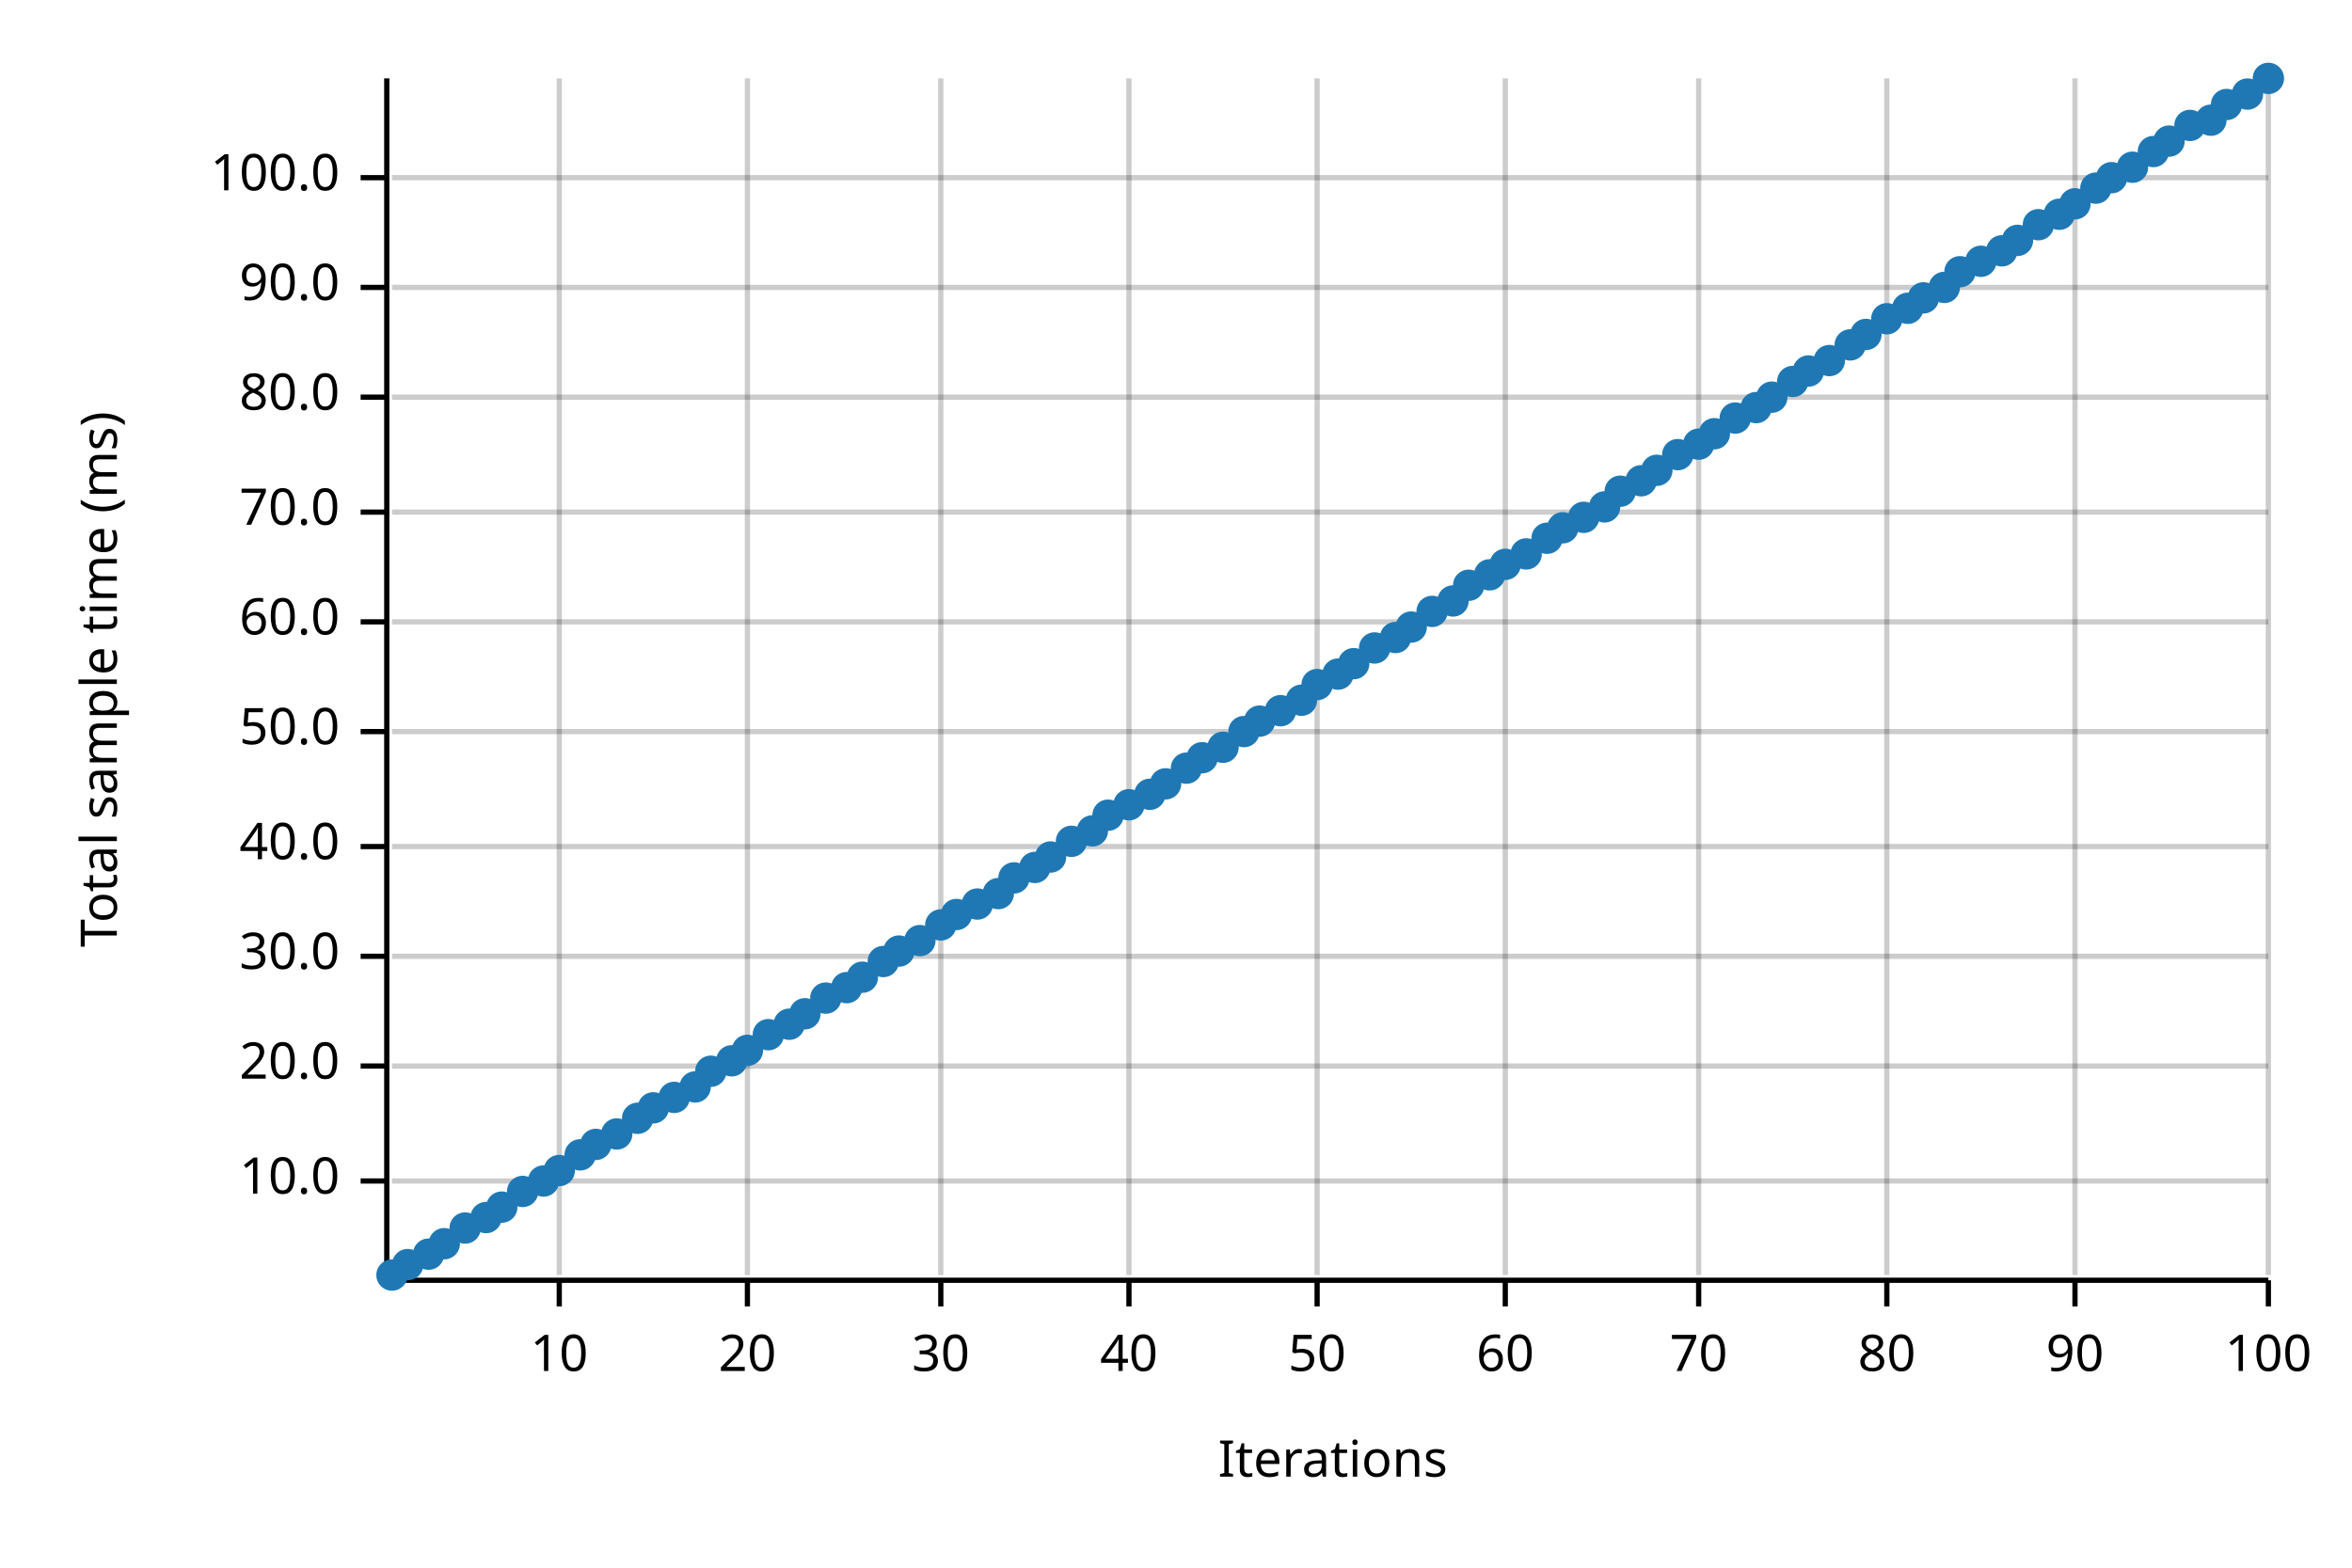
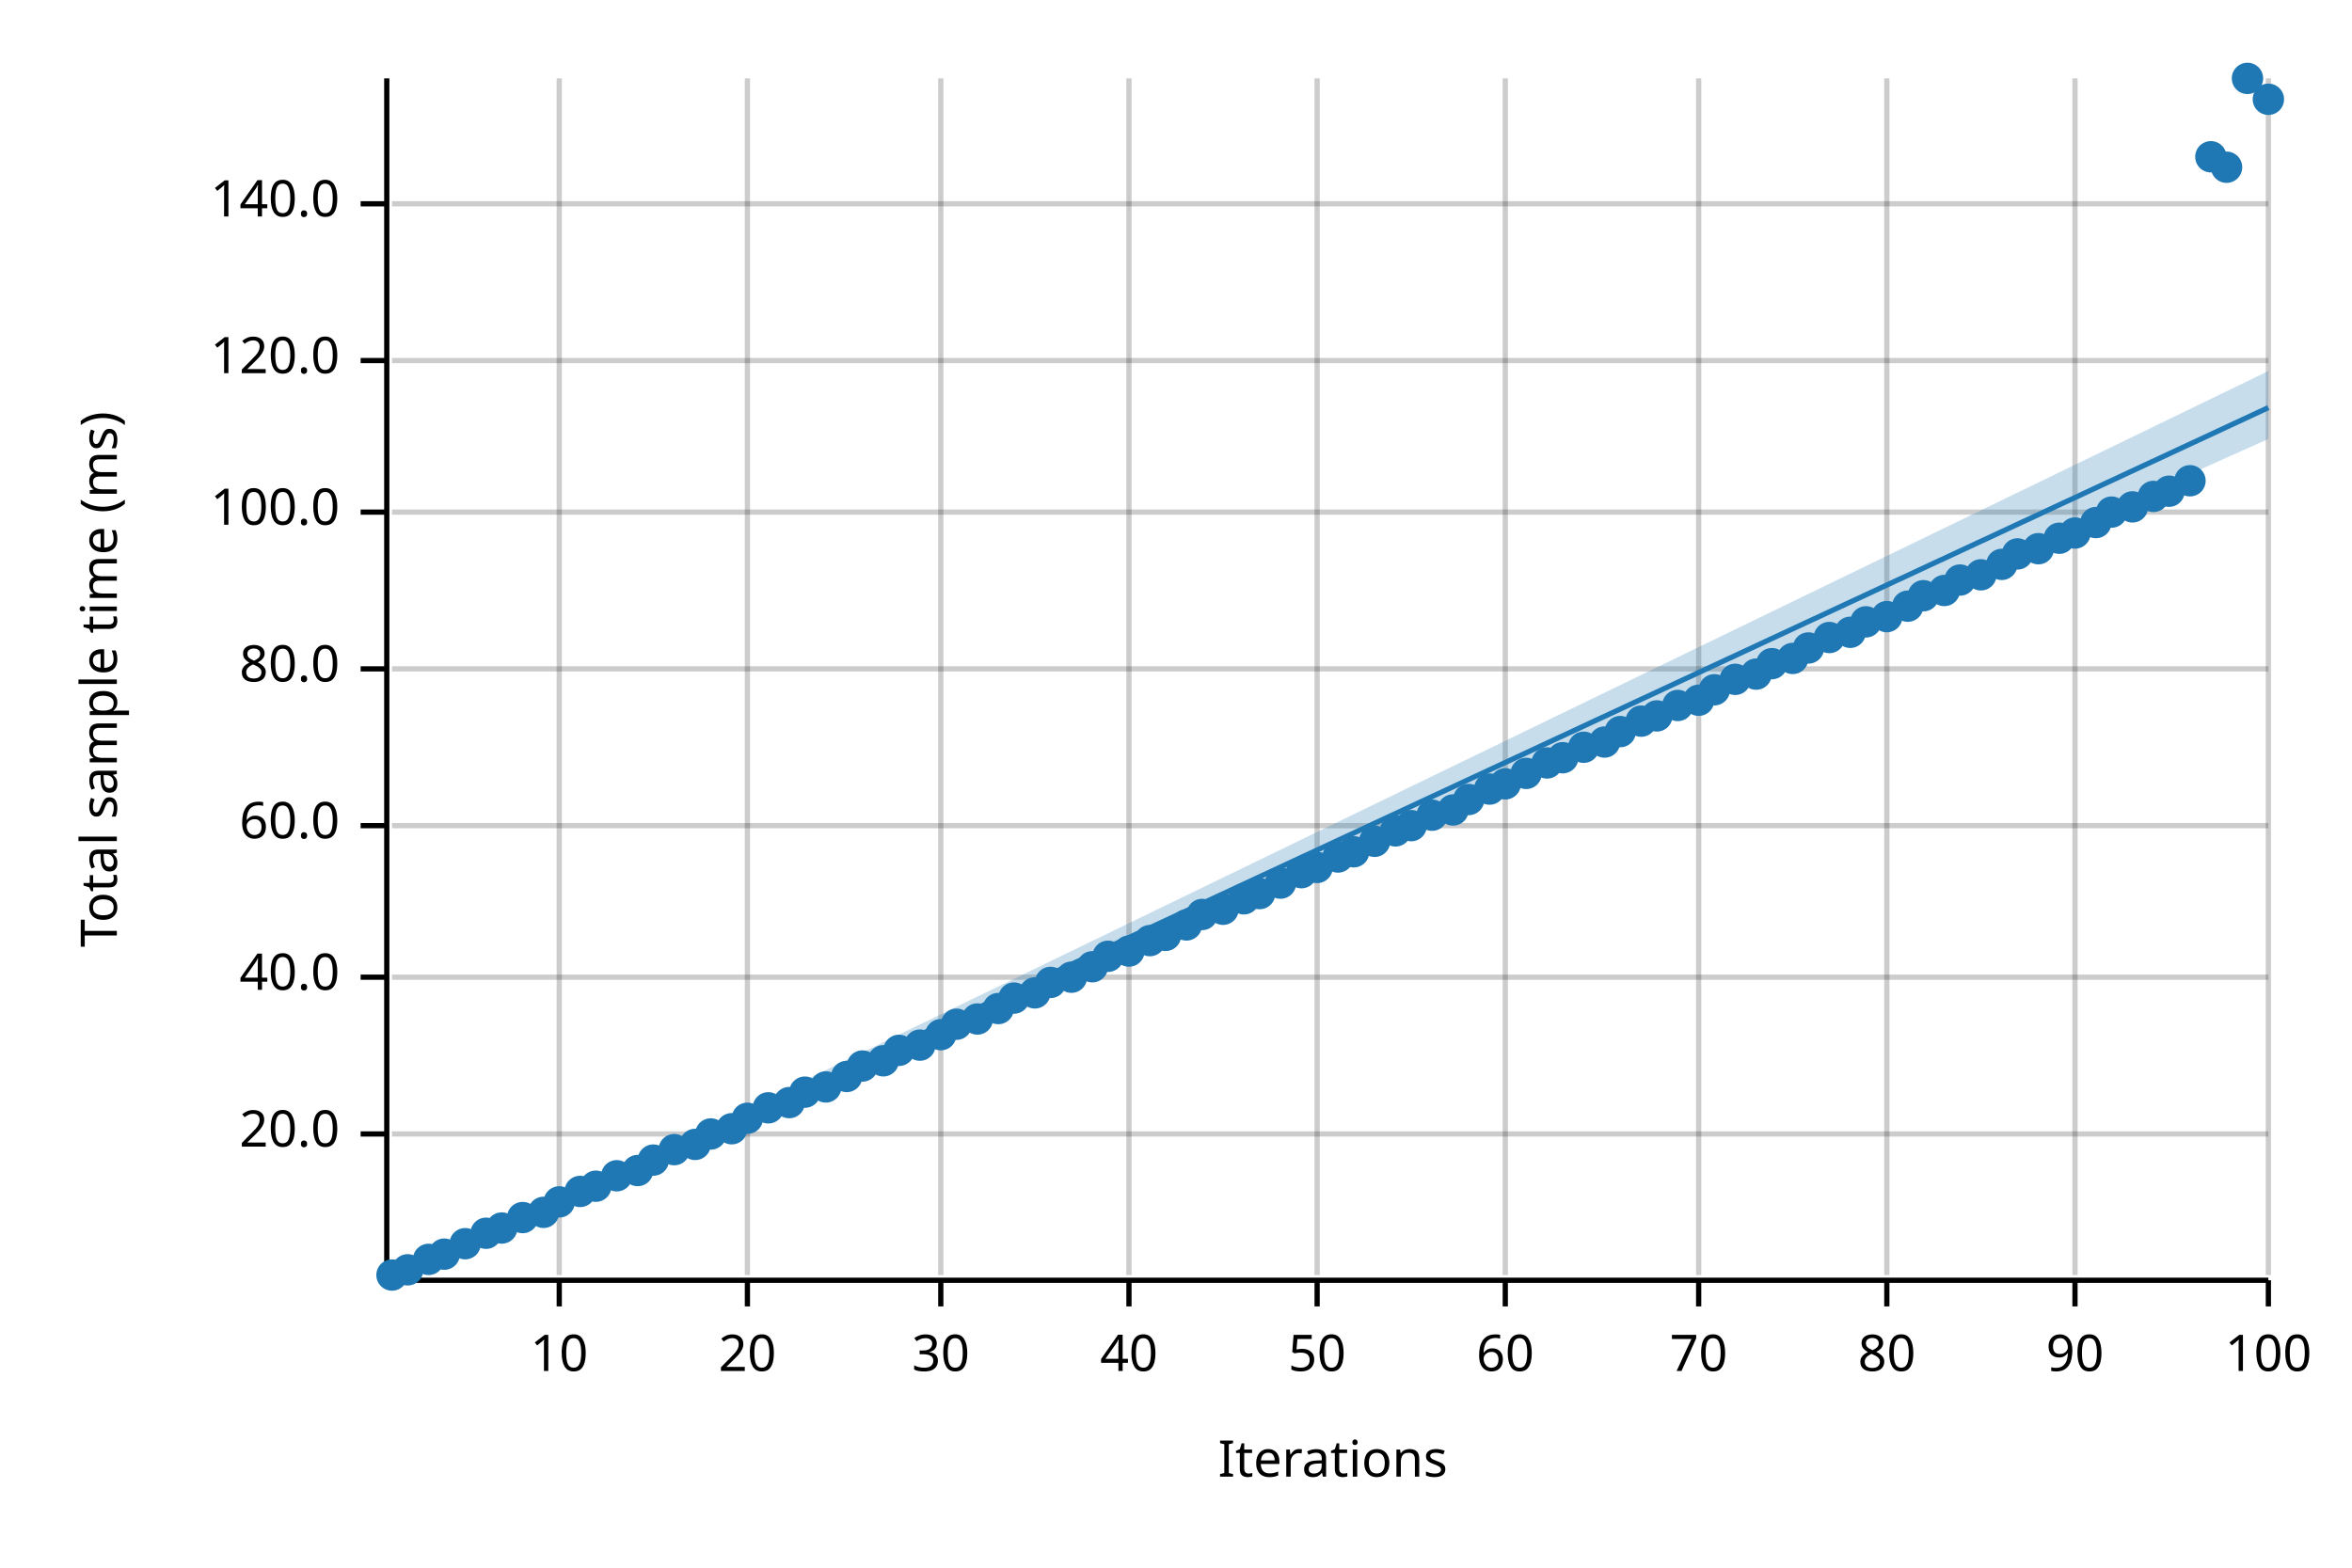
<svg xmlns="http://www.w3.org/2000/svg" width="450" height="300" viewBox="0 0 450 300">
  <text x="15" y="130" dy="0.76em" text-anchor="middle" font-family="sans-serif" font-size="9.677" opacity="1" fill="#000000" transform="rotate(270, 15, 130)">
Total sample time (ms)
</text>
  <text x="255" y="285" dy="-0.5ex" text-anchor="middle" font-family="sans-serif" font-size="9.677" opacity="1" fill="#000000">
Iterations
</text>
  <line opacity="0.2" stroke="#000000" stroke-width="1" x1="107" y1="244" x2="107" y2="15" />
  <line opacity="0.2" stroke="#000000" stroke-width="1" x1="143" y1="244" x2="143" y2="15" />
  <line opacity="0.2" stroke="#000000" stroke-width="1" x1="180" y1="244" x2="180" y2="15" />
  <line opacity="0.2" stroke="#000000" stroke-width="1" x1="216" y1="244" x2="216" y2="15" />
  <line opacity="0.2" stroke="#000000" stroke-width="1" x1="252" y1="244" x2="252" y2="15" />
  <line opacity="0.2" stroke="#000000" stroke-width="1" x1="288" y1="244" x2="288" y2="15" />
  <line opacity="0.2" stroke="#000000" stroke-width="1" x1="325" y1="244" x2="325" y2="15" />
  <line opacity="0.2" stroke="#000000" stroke-width="1" x1="361" y1="244" x2="361" y2="15" />
  <line opacity="0.2" stroke="#000000" stroke-width="1" x1="397" y1="244" x2="397" y2="15" />
  <line opacity="0.2" stroke="#000000" stroke-width="1" x1="434" y1="244" x2="434" y2="15" />
-   <line opacity="0.2" stroke="#000000" stroke-width="1" x1="75" y1="226" x2="434" y2="226" />
-   <line opacity="0.2" stroke="#000000" stroke-width="1" x1="75" y1="204" x2="434" y2="204" />
-   <line opacity="0.2" stroke="#000000" stroke-width="1" x1="75" y1="183" x2="434" y2="183" />
-   <line opacity="0.2" stroke="#000000" stroke-width="1" x1="75" y1="162" x2="434" y2="162" />
-   <line opacity="0.2" stroke="#000000" stroke-width="1" x1="75" y1="140" x2="434" y2="140" />
-   <line opacity="0.2" stroke="#000000" stroke-width="1" x1="75" y1="119" x2="434" y2="119" />
+   <line opacity="0.2" stroke="#000000" stroke-width="1" x1="75" y1="217" x2="434" y2="217" />
+   <line opacity="0.2" stroke="#000000" stroke-width="1" x1="75" y1="187" x2="434" y2="187" />
+   <line opacity="0.2" stroke="#000000" stroke-width="1" x1="75" y1="158" x2="434" y2="158" />
+   <line opacity="0.2" stroke="#000000" stroke-width="1" x1="75" y1="128" x2="434" y2="128" />
  <line opacity="0.2" stroke="#000000" stroke-width="1" x1="75" y1="98" x2="434" y2="98" />
-   <line opacity="0.2" stroke="#000000" stroke-width="1" x1="75" y1="76" x2="434" y2="76" />
-   <line opacity="0.2" stroke="#000000" stroke-width="1" x1="75" y1="55" x2="434" y2="55" />
-   <line opacity="0.2" stroke="#000000" stroke-width="1" x1="75" y1="34" x2="434" y2="34" />
+   <line opacity="0.2" stroke="#000000" stroke-width="1" x1="75" y1="69" x2="434" y2="69" />
+   <line opacity="0.2" stroke="#000000" stroke-width="1" x1="75" y1="39" x2="434" y2="39" />
  <polyline fill="none" opacity="1" stroke="#000000" stroke-width="1" points="74,15 74,244 " />
-   <text x="65" y="226" dy="0.5ex" text-anchor="end" font-family="sans-serif" font-size="9.677" opacity="1" fill="#000000">
- 10.0
- </text>
-   <polyline fill="none" opacity="1" stroke="#000000" stroke-width="1" points="69,226 74,226 " />
-   <text x="65" y="204" dy="0.5ex" text-anchor="end" font-family="sans-serif" font-size="9.677" opacity="1" fill="#000000">
+   <text x="65" y="217" dy="0.5ex" text-anchor="end" font-family="sans-serif" font-size="9.677" opacity="1" fill="#000000">
20.0
</text>
-   <polyline fill="none" opacity="1" stroke="#000000" stroke-width="1" points="69,204 74,204 " />
-   <text x="65" y="183" dy="0.5ex" text-anchor="end" font-family="sans-serif" font-size="9.677" opacity="1" fill="#000000">
- 30.0
- </text>
-   <polyline fill="none" opacity="1" stroke="#000000" stroke-width="1" points="69,183 74,183 " />
-   <text x="65" y="162" dy="0.5ex" text-anchor="end" font-family="sans-serif" font-size="9.677" opacity="1" fill="#000000">
+   <polyline fill="none" opacity="1" stroke="#000000" stroke-width="1" points="69,217 74,217 " />
+   <text x="65" y="187" dy="0.5ex" text-anchor="end" font-family="sans-serif" font-size="9.677" opacity="1" fill="#000000">
40.0
</text>
-   <polyline fill="none" opacity="1" stroke="#000000" stroke-width="1" points="69,162 74,162 " />
-   <text x="65" y="140" dy="0.5ex" text-anchor="end" font-family="sans-serif" font-size="9.677" opacity="1" fill="#000000">
- 50.0
- </text>
-   <polyline fill="none" opacity="1" stroke="#000000" stroke-width="1" points="69,140 74,140 " />
-   <text x="65" y="119" dy="0.5ex" text-anchor="end" font-family="sans-serif" font-size="9.677" opacity="1" fill="#000000">
+   <polyline fill="none" opacity="1" stroke="#000000" stroke-width="1" points="69,187 74,187 " />
+   <text x="65" y="158" dy="0.5ex" text-anchor="end" font-family="sans-serif" font-size="9.677" opacity="1" fill="#000000">
60.0
</text>
-   <polyline fill="none" opacity="1" stroke="#000000" stroke-width="1" points="69,119 74,119 " />
+   <polyline fill="none" opacity="1" stroke="#000000" stroke-width="1" points="69,158 74,158 " />
+   <text x="65" y="128" dy="0.5ex" text-anchor="end" font-family="sans-serif" font-size="9.677" opacity="1" fill="#000000">
+ 80.0
+ </text>
+   <polyline fill="none" opacity="1" stroke="#000000" stroke-width="1" points="69,128 74,128 " />
  <text x="65" y="98" dy="0.5ex" text-anchor="end" font-family="sans-serif" font-size="9.677" opacity="1" fill="#000000">
- 70.0
+ 100.0
</text>
  <polyline fill="none" opacity="1" stroke="#000000" stroke-width="1" points="69,98 74,98 " />
-   <text x="65" y="76" dy="0.5ex" text-anchor="end" font-family="sans-serif" font-size="9.677" opacity="1" fill="#000000">
- 80.0
+   <text x="65" y="69" dy="0.5ex" text-anchor="end" font-family="sans-serif" font-size="9.677" opacity="1" fill="#000000">
+ 120.0
</text>
-   <polyline fill="none" opacity="1" stroke="#000000" stroke-width="1" points="69,76 74,76 " />
-   <text x="65" y="55" dy="0.5ex" text-anchor="end" font-family="sans-serif" font-size="9.677" opacity="1" fill="#000000">
- 90.0
+   <polyline fill="none" opacity="1" stroke="#000000" stroke-width="1" points="69,69 74,69 " />
+   <text x="65" y="39" dy="0.5ex" text-anchor="end" font-family="sans-serif" font-size="9.677" opacity="1" fill="#000000">
+ 140.0
</text>
-   <polyline fill="none" opacity="1" stroke="#000000" stroke-width="1" points="69,55 74,55 " />
-   <text x="65" y="34" dy="0.5ex" text-anchor="end" font-family="sans-serif" font-size="9.677" opacity="1" fill="#000000">
- 100.0
- </text>
-   <polyline fill="none" opacity="1" stroke="#000000" stroke-width="1" points="69,34 74,34 " />
+   <polyline fill="none" opacity="1" stroke="#000000" stroke-width="1" points="69,39 74,39 " />
  <polyline fill="none" opacity="1" stroke="#000000" stroke-width="1" points="75,245 434,245 " />
  <text x="107" y="255" dy="0.76em" text-anchor="middle" font-family="sans-serif" font-size="9.677" opacity="1" fill="#000000">
10
</text>
  <polyline fill="none" opacity="1" stroke="#000000" stroke-width="1" points="107,245 107,250 " />
  <text x="143" y="255" dy="0.76em" text-anchor="middle" font-family="sans-serif" font-size="9.677" opacity="1" fill="#000000">
20
</text>
  <polyline fill="none" opacity="1" stroke="#000000" stroke-width="1" points="143,245 143,250 " />
  <text x="180" y="255" dy="0.76em" text-anchor="middle" font-family="sans-serif" font-size="9.677" opacity="1" fill="#000000">
30
</text>
  <polyline fill="none" opacity="1" stroke="#000000" stroke-width="1" points="180,245 180,250 " />
  <text x="216" y="255" dy="0.76em" text-anchor="middle" font-family="sans-serif" font-size="9.677" opacity="1" fill="#000000">
40
</text>
  <polyline fill="none" opacity="1" stroke="#000000" stroke-width="1" points="216,245 216,250 " />
  <text x="252" y="255" dy="0.76em" text-anchor="middle" font-family="sans-serif" font-size="9.677" opacity="1" fill="#000000">
50
</text>
  <polyline fill="none" opacity="1" stroke="#000000" stroke-width="1" points="252,245 252,250 " />
  <text x="288" y="255" dy="0.76em" text-anchor="middle" font-family="sans-serif" font-size="9.677" opacity="1" fill="#000000">
60
</text>
  <polyline fill="none" opacity="1" stroke="#000000" stroke-width="1" points="288,245 288,250 " />
  <text x="325" y="255" dy="0.76em" text-anchor="middle" font-family="sans-serif" font-size="9.677" opacity="1" fill="#000000">
70
</text>
  <polyline fill="none" opacity="1" stroke="#000000" stroke-width="1" points="325,245 325,250 " />
  <text x="361" y="255" dy="0.76em" text-anchor="middle" font-family="sans-serif" font-size="9.677" opacity="1" fill="#000000">
80
</text>
  <polyline fill="none" opacity="1" stroke="#000000" stroke-width="1" points="361,245 361,250 " />
  <text x="397" y="255" dy="0.76em" text-anchor="middle" font-family="sans-serif" font-size="9.677" opacity="1" fill="#000000">
90
</text>
  <polyline fill="none" opacity="1" stroke="#000000" stroke-width="1" points="397,245 397,250 " />
  <text x="434" y="255" dy="0.76em" text-anchor="middle" font-family="sans-serif" font-size="9.677" opacity="1" fill="#000000">
100
</text>
  <polyline fill="none" opacity="1" stroke="#000000" stroke-width="1" points="434,245 434,250 " />
  <circle cx="75" cy="244" r="3" opacity="1" fill="#1F78B4" stroke="none" stroke-width="1" />
-   <circle cx="78" cy="242" r="3" opacity="1" fill="#1F78B4" stroke="none" stroke-width="1" />
-   <circle cx="82" cy="240" r="3" opacity="1" fill="#1F78B4" stroke="none" stroke-width="1" />
-   <circle cx="85" cy="238" r="3" opacity="1" fill="#1F78B4" stroke="none" stroke-width="1" />
-   <circle cx="89" cy="235" r="3" opacity="1" fill="#1F78B4" stroke="none" stroke-width="1" />
-   <circle cx="93" cy="233" r="3" opacity="1" fill="#1F78B4" stroke="none" stroke-width="1" />
-   <circle cx="96" cy="231" r="3" opacity="1" fill="#1F78B4" stroke="none" stroke-width="1" />
-   <circle cx="100" cy="228" r="3" opacity="1" fill="#1F78B4" stroke="none" stroke-width="1" />
-   <circle cx="104" cy="226" r="3" opacity="1" fill="#1F78B4" stroke="none" stroke-width="1" />
-   <circle cx="107" cy="224" r="3" opacity="1" fill="#1F78B4" stroke="none" stroke-width="1" />
-   <circle cx="111" cy="221" r="3" opacity="1" fill="#1F78B4" stroke="none" stroke-width="1" />
-   <circle cx="114" cy="219" r="3" opacity="1" fill="#1F78B4" stroke="none" stroke-width="1" />
-   <circle cx="118" cy="217" r="3" opacity="1" fill="#1F78B4" stroke="none" stroke-width="1" />
-   <circle cx="122" cy="214" r="3" opacity="1" fill="#1F78B4" stroke="none" stroke-width="1" />
-   <circle cx="125" cy="212" r="3" opacity="1" fill="#1F78B4" stroke="none" stroke-width="1" />
-   <circle cx="129" cy="210" r="3" opacity="1" fill="#1F78B4" stroke="none" stroke-width="1" />
-   <circle cx="133" cy="208" r="3" opacity="1" fill="#1F78B4" stroke="none" stroke-width="1" />
-   <circle cx="136" cy="205" r="3" opacity="1" fill="#1F78B4" stroke="none" stroke-width="1" />
-   <circle cx="140" cy="203" r="3" opacity="1" fill="#1F78B4" stroke="none" stroke-width="1" />
-   <circle cx="143" cy="201" r="3" opacity="1" fill="#1F78B4" stroke="none" stroke-width="1" />
-   <circle cx="147" cy="198" r="3" opacity="1" fill="#1F78B4" stroke="none" stroke-width="1" />
-   <circle cx="151" cy="196" r="3" opacity="1" fill="#1F78B4" stroke="none" stroke-width="1" />
-   <circle cx="154" cy="194" r="3" opacity="1" fill="#1F78B4" stroke="none" stroke-width="1" />
-   <circle cx="158" cy="191" r="3" opacity="1" fill="#1F78B4" stroke="none" stroke-width="1" />
-   <circle cx="162" cy="189" r="3" opacity="1" fill="#1F78B4" stroke="none" stroke-width="1" />
-   <circle cx="165" cy="187" r="3" opacity="1" fill="#1F78B4" stroke="none" stroke-width="1" />
-   <circle cx="169" cy="184" r="3" opacity="1" fill="#1F78B4" stroke="none" stroke-width="1" />
-   <circle cx="172" cy="182" r="3" opacity="1" fill="#1F78B4" stroke="none" stroke-width="1" />
-   <circle cx="176" cy="180" r="3" opacity="1" fill="#1F78B4" stroke="none" stroke-width="1" />
-   <circle cx="180" cy="177" r="3" opacity="1" fill="#1F78B4" stroke="none" stroke-width="1" />
-   <circle cx="183" cy="175" r="3" opacity="1" fill="#1F78B4" stroke="none" stroke-width="1" />
-   <circle cx="187" cy="173" r="3" opacity="1" fill="#1F78B4" stroke="none" stroke-width="1" />
-   <circle cx="191" cy="171" r="3" opacity="1" fill="#1F78B4" stroke="none" stroke-width="1" />
-   <circle cx="194" cy="168" r="3" opacity="1" fill="#1F78B4" stroke="none" stroke-width="1" />
-   <circle cx="198" cy="166" r="3" opacity="1" fill="#1F78B4" stroke="none" stroke-width="1" />
-   <circle cx="201" cy="164" r="3" opacity="1" fill="#1F78B4" stroke="none" stroke-width="1" />
-   <circle cx="205" cy="161" r="3" opacity="1" fill="#1F78B4" stroke="none" stroke-width="1" />
-   <circle cx="209" cy="159" r="3" opacity="1" fill="#1F78B4" stroke="none" stroke-width="1" />
-   <circle cx="212" cy="156" r="3" opacity="1" fill="#1F78B4" stroke="none" stroke-width="1" />
-   <circle cx="216" cy="154" r="3" opacity="1" fill="#1F78B4" stroke="none" stroke-width="1" />
-   <circle cx="220" cy="152" r="3" opacity="1" fill="#1F78B4" stroke="none" stroke-width="1" />
-   <circle cx="223" cy="150" r="3" opacity="1" fill="#1F78B4" stroke="none" stroke-width="1" />
-   <circle cx="227" cy="147" r="3" opacity="1" fill="#1F78B4" stroke="none" stroke-width="1" />
-   <circle cx="230" cy="145" r="3" opacity="1" fill="#1F78B4" stroke="none" stroke-width="1" />
-   <circle cx="234" cy="143" r="3" opacity="1" fill="#1F78B4" stroke="none" stroke-width="1" />
-   <circle cx="238" cy="140" r="3" opacity="1" fill="#1F78B4" stroke="none" stroke-width="1" />
-   <circle cx="241" cy="138" r="3" opacity="1" fill="#1F78B4" stroke="none" stroke-width="1" />
-   <circle cx="245" cy="136" r="3" opacity="1" fill="#1F78B4" stroke="none" stroke-width="1" />
-   <circle cx="249" cy="134" r="3" opacity="1" fill="#1F78B4" stroke="none" stroke-width="1" />
-   <circle cx="252" cy="131" r="3" opacity="1" fill="#1F78B4" stroke="none" stroke-width="1" />
-   <circle cx="256" cy="129" r="3" opacity="1" fill="#1F78B4" stroke="none" stroke-width="1" />
-   <circle cx="259" cy="127" r="3" opacity="1" fill="#1F78B4" stroke="none" stroke-width="1" />
-   <circle cx="263" cy="124" r="3" opacity="1" fill="#1F78B4" stroke="none" stroke-width="1" />
-   <circle cx="267" cy="122" r="3" opacity="1" fill="#1F78B4" stroke="none" stroke-width="1" />
-   <circle cx="270" cy="120" r="3" opacity="1" fill="#1F78B4" stroke="none" stroke-width="1" />
-   <circle cx="274" cy="117" r="3" opacity="1" fill="#1F78B4" stroke="none" stroke-width="1" />
-   <circle cx="278" cy="115" r="3" opacity="1" fill="#1F78B4" stroke="none" stroke-width="1" />
-   <circle cx="281" cy="112" r="3" opacity="1" fill="#1F78B4" stroke="none" stroke-width="1" />
-   <circle cx="285" cy="110" r="3" opacity="1" fill="#1F78B4" stroke="none" stroke-width="1" />
-   <circle cx="288" cy="108" r="3" opacity="1" fill="#1F78B4" stroke="none" stroke-width="1" />
-   <circle cx="292" cy="106" r="3" opacity="1" fill="#1F78B4" stroke="none" stroke-width="1" />
-   <circle cx="296" cy="103" r="3" opacity="1" fill="#1F78B4" stroke="none" stroke-width="1" />
-   <circle cx="299" cy="101" r="3" opacity="1" fill="#1F78B4" stroke="none" stroke-width="1" />
-   <circle cx="303" cy="99" r="3" opacity="1" fill="#1F78B4" stroke="none" stroke-width="1" />
-   <circle cx="307" cy="97" r="3" opacity="1" fill="#1F78B4" stroke="none" stroke-width="1" />
-   <circle cx="310" cy="94" r="3" opacity="1" fill="#1F78B4" stroke="none" stroke-width="1" />
-   <circle cx="314" cy="92" r="3" opacity="1" fill="#1F78B4" stroke="none" stroke-width="1" />
-   <circle cx="317" cy="90" r="3" opacity="1" fill="#1F78B4" stroke="none" stroke-width="1" />
-   <circle cx="321" cy="87" r="3" opacity="1" fill="#1F78B4" stroke="none" stroke-width="1" />
-   <circle cx="325" cy="85" r="3" opacity="1" fill="#1F78B4" stroke="none" stroke-width="1" />
-   <circle cx="328" cy="83" r="3" opacity="1" fill="#1F78B4" stroke="none" stroke-width="1" />
-   <circle cx="332" cy="80" r="3" opacity="1" fill="#1F78B4" stroke="none" stroke-width="1" />
-   <circle cx="336" cy="78" r="3" opacity="1" fill="#1F78B4" stroke="none" stroke-width="1" />
-   <circle cx="339" cy="76" r="3" opacity="1" fill="#1F78B4" stroke="none" stroke-width="1" />
-   <circle cx="343" cy="73" r="3" opacity="1" fill="#1F78B4" stroke="none" stroke-width="1" />
-   <circle cx="346" cy="71" r="3" opacity="1" fill="#1F78B4" stroke="none" stroke-width="1" />
-   <circle cx="350" cy="69" r="3" opacity="1" fill="#1F78B4" stroke="none" stroke-width="1" />
-   <circle cx="354" cy="66" r="3" opacity="1" fill="#1F78B4" stroke="none" stroke-width="1" />
-   <circle cx="357" cy="64" r="3" opacity="1" fill="#1F78B4" stroke="none" stroke-width="1" />
-   <circle cx="361" cy="61" r="3" opacity="1" fill="#1F78B4" stroke="none" stroke-width="1" />
-   <circle cx="365" cy="59" r="3" opacity="1" fill="#1F78B4" stroke="none" stroke-width="1" />
-   <circle cx="368" cy="57" r="3" opacity="1" fill="#1F78B4" stroke="none" stroke-width="1" />
-   <circle cx="372" cy="55" r="3" opacity="1" fill="#1F78B4" stroke="none" stroke-width="1" />
-   <circle cx="375" cy="52" r="3" opacity="1" fill="#1F78B4" stroke="none" stroke-width="1" />
-   <circle cx="379" cy="50" r="3" opacity="1" fill="#1F78B4" stroke="none" stroke-width="1" />
-   <circle cx="383" cy="48" r="3" opacity="1" fill="#1F78B4" stroke="none" stroke-width="1" />
-   <circle cx="386" cy="46" r="3" opacity="1" fill="#1F78B4" stroke="none" stroke-width="1" />
-   <circle cx="390" cy="43" r="3" opacity="1" fill="#1F78B4" stroke="none" stroke-width="1" />
-   <circle cx="394" cy="41" r="3" opacity="1" fill="#1F78B4" stroke="none" stroke-width="1" />
-   <circle cx="397" cy="39" r="3" opacity="1" fill="#1F78B4" stroke="none" stroke-width="1" />
-   <circle cx="401" cy="36" r="3" opacity="1" fill="#1F78B4" stroke="none" stroke-width="1" />
-   <circle cx="404" cy="34" r="3" opacity="1" fill="#1F78B4" stroke="none" stroke-width="1" />
-   <circle cx="408" cy="32" r="3" opacity="1" fill="#1F78B4" stroke="none" stroke-width="1" />
-   <circle cx="412" cy="29" r="3" opacity="1" fill="#1F78B4" stroke="none" stroke-width="1" />
-   <circle cx="415" cy="27" r="3" opacity="1" fill="#1F78B4" stroke="none" stroke-width="1" />
-   <circle cx="419" cy="24" r="3" opacity="1" fill="#1F78B4" stroke="none" stroke-width="1" />
-   <circle cx="423" cy="23" r="3" opacity="1" fill="#1F78B4" stroke="none" stroke-width="1" />
-   <circle cx="426" cy="20" r="3" opacity="1" fill="#1F78B4" stroke="none" stroke-width="1" />
-   <circle cx="430" cy="18" r="3" opacity="1" fill="#1F78B4" stroke="none" stroke-width="1" />
-   <circle cx="434" cy="15" r="3" opacity="1" fill="#1F78B4" stroke="none" stroke-width="1" />
-   <polyline fill="none" opacity="1" stroke="#1F78B4" stroke-width="1" points="75,245 434,15 " />
-   <polygon opacity="0.25" fill="#1F78B4" points="75,245 434,15 434,15 " />
+   <circle cx="78" cy="243" r="3" opacity="1" fill="#1F78B4" stroke="none" stroke-width="1" />
+   <circle cx="82" cy="241" r="3" opacity="1" fill="#1F78B4" stroke="none" stroke-width="1" />
+   <circle cx="85" cy="240" r="3" opacity="1" fill="#1F78B4" stroke="none" stroke-width="1" />
+   <circle cx="89" cy="238" r="3" opacity="1" fill="#1F78B4" stroke="none" stroke-width="1" />
+   <circle cx="93" cy="236" r="3" opacity="1" fill="#1F78B4" stroke="none" stroke-width="1" />
+   <circle cx="96" cy="235" r="3" opacity="1" fill="#1F78B4" stroke="none" stroke-width="1" />
+   <circle cx="100" cy="233" r="3" opacity="1" fill="#1F78B4" stroke="none" stroke-width="1" />
+   <circle cx="104" cy="232" r="3" opacity="1" fill="#1F78B4" stroke="none" stroke-width="1" />
+   <circle cx="107" cy="230" r="3" opacity="1" fill="#1F78B4" stroke="none" stroke-width="1" />
+   <circle cx="111" cy="228" r="3" opacity="1" fill="#1F78B4" stroke="none" stroke-width="1" />
+   <circle cx="114" cy="227" r="3" opacity="1" fill="#1F78B4" stroke="none" stroke-width="1" />
+   <circle cx="118" cy="225" r="3" opacity="1" fill="#1F78B4" stroke="none" stroke-width="1" />
+   <circle cx="122" cy="224" r="3" opacity="1" fill="#1F78B4" stroke="none" stroke-width="1" />
+   <circle cx="125" cy="222" r="3" opacity="1" fill="#1F78B4" stroke="none" stroke-width="1" />
+   <circle cx="129" cy="220" r="3" opacity="1" fill="#1F78B4" stroke="none" stroke-width="1" />
+   <circle cx="133" cy="219" r="3" opacity="1" fill="#1F78B4" stroke="none" stroke-width="1" />
+   <circle cx="136" cy="217" r="3" opacity="1" fill="#1F78B4" stroke="none" stroke-width="1" />
+   <circle cx="140" cy="216" r="3" opacity="1" fill="#1F78B4" stroke="none" stroke-width="1" />
+   <circle cx="143" cy="214" r="3" opacity="1" fill="#1F78B4" stroke="none" stroke-width="1" />
+   <circle cx="147" cy="212" r="3" opacity="1" fill="#1F78B4" stroke="none" stroke-width="1" />
+   <circle cx="151" cy="211" r="3" opacity="1" fill="#1F78B4" stroke="none" stroke-width="1" />
+   <circle cx="154" cy="209" r="3" opacity="1" fill="#1F78B4" stroke="none" stroke-width="1" />
+   <circle cx="158" cy="208" r="3" opacity="1" fill="#1F78B4" stroke="none" stroke-width="1" />
+   <circle cx="162" cy="206" r="3" opacity="1" fill="#1F78B4" stroke="none" stroke-width="1" />
+   <circle cx="165" cy="204" r="3" opacity="1" fill="#1F78B4" stroke="none" stroke-width="1" />
+   <circle cx="169" cy="203" r="3" opacity="1" fill="#1F78B4" stroke="none" stroke-width="1" />
+   <circle cx="172" cy="201" r="3" opacity="1" fill="#1F78B4" stroke="none" stroke-width="1" />
+   <circle cx="176" cy="200" r="3" opacity="1" fill="#1F78B4" stroke="none" stroke-width="1" />
+   <circle cx="180" cy="198" r="3" opacity="1" fill="#1F78B4" stroke="none" stroke-width="1" />
+   <circle cx="183" cy="196" r="3" opacity="1" fill="#1F78B4" stroke="none" stroke-width="1" />
+   <circle cx="187" cy="195" r="3" opacity="1" fill="#1F78B4" stroke="none" stroke-width="1" />
+   <circle cx="191" cy="193" r="3" opacity="1" fill="#1F78B4" stroke="none" stroke-width="1" />
+   <circle cx="194" cy="191" r="3" opacity="1" fill="#1F78B4" stroke="none" stroke-width="1" />
+   <circle cx="198" cy="190" r="3" opacity="1" fill="#1F78B4" stroke="none" stroke-width="1" />
+   <circle cx="201" cy="188" r="3" opacity="1" fill="#1F78B4" stroke="none" stroke-width="1" />
+   <circle cx="205" cy="187" r="3" opacity="1" fill="#1F78B4" stroke="none" stroke-width="1" />
+   <circle cx="209" cy="185" r="3" opacity="1" fill="#1F78B4" stroke="none" stroke-width="1" />
+   <circle cx="212" cy="183" r="3" opacity="1" fill="#1F78B4" stroke="none" stroke-width="1" />
+   <circle cx="216" cy="182" r="3" opacity="1" fill="#1F78B4" stroke="none" stroke-width="1" />
+   <circle cx="220" cy="180" r="3" opacity="1" fill="#1F78B4" stroke="none" stroke-width="1" />
+   <circle cx="223" cy="179" r="3" opacity="1" fill="#1F78B4" stroke="none" stroke-width="1" />
+   <circle cx="227" cy="177" r="3" opacity="1" fill="#1F78B4" stroke="none" stroke-width="1" />
+   <circle cx="230" cy="175" r="3" opacity="1" fill="#1F78B4" stroke="none" stroke-width="1" />
+   <circle cx="234" cy="174" r="3" opacity="1" fill="#1F78B4" stroke="none" stroke-width="1" />
+   <circle cx="238" cy="172" r="3" opacity="1" fill="#1F78B4" stroke="none" stroke-width="1" />
+   <circle cx="241" cy="171" r="3" opacity="1" fill="#1F78B4" stroke="none" stroke-width="1" />
+   <circle cx="245" cy="169" r="3" opacity="1" fill="#1F78B4" stroke="none" stroke-width="1" />
+   <circle cx="249" cy="167" r="3" opacity="1" fill="#1F78B4" stroke="none" stroke-width="1" />
+   <circle cx="252" cy="166" r="3" opacity="1" fill="#1F78B4" stroke="none" stroke-width="1" />
+   <circle cx="256" cy="164" r="3" opacity="1" fill="#1F78B4" stroke="none" stroke-width="1" />
+   <circle cx="259" cy="163" r="3" opacity="1" fill="#1F78B4" stroke="none" stroke-width="1" />
+   <circle cx="263" cy="161" r="3" opacity="1" fill="#1F78B4" stroke="none" stroke-width="1" />
+   <circle cx="267" cy="159" r="3" opacity="1" fill="#1F78B4" stroke="none" stroke-width="1" />
+   <circle cx="270" cy="158" r="3" opacity="1" fill="#1F78B4" stroke="none" stroke-width="1" />
+   <circle cx="274" cy="156" r="3" opacity="1" fill="#1F78B4" stroke="none" stroke-width="1" />
+   <circle cx="278" cy="155" r="3" opacity="1" fill="#1F78B4" stroke="none" stroke-width="1" />
+   <circle cx="281" cy="153" r="3" opacity="1" fill="#1F78B4" stroke="none" stroke-width="1" />
+   <circle cx="285" cy="151" r="3" opacity="1" fill="#1F78B4" stroke="none" stroke-width="1" />
+   <circle cx="288" cy="150" r="3" opacity="1" fill="#1F78B4" stroke="none" stroke-width="1" />
+   <circle cx="292" cy="148" r="3" opacity="1" fill="#1F78B4" stroke="none" stroke-width="1" />
+   <circle cx="296" cy="146" r="3" opacity="1" fill="#1F78B4" stroke="none" stroke-width="1" />
+   <circle cx="299" cy="145" r="3" opacity="1" fill="#1F78B4" stroke="none" stroke-width="1" />
+   <circle cx="303" cy="143" r="3" opacity="1" fill="#1F78B4" stroke="none" stroke-width="1" />
+   <circle cx="307" cy="142" r="3" opacity="1" fill="#1F78B4" stroke="none" stroke-width="1" />
+   <circle cx="310" cy="140" r="3" opacity="1" fill="#1F78B4" stroke="none" stroke-width="1" />
+   <circle cx="314" cy="138" r="3" opacity="1" fill="#1F78B4" stroke="none" stroke-width="1" />
+   <circle cx="317" cy="137" r="3" opacity="1" fill="#1F78B4" stroke="none" stroke-width="1" />
+   <circle cx="321" cy="135" r="3" opacity="1" fill="#1F78B4" stroke="none" stroke-width="1" />
+   <circle cx="325" cy="134" r="3" opacity="1" fill="#1F78B4" stroke="none" stroke-width="1" />
+   <circle cx="328" cy="132" r="3" opacity="1" fill="#1F78B4" stroke="none" stroke-width="1" />
+   <circle cx="332" cy="130" r="3" opacity="1" fill="#1F78B4" stroke="none" stroke-width="1" />
+   <circle cx="336" cy="129" r="3" opacity="1" fill="#1F78B4" stroke="none" stroke-width="1" />
+   <circle cx="339" cy="127" r="3" opacity="1" fill="#1F78B4" stroke="none" stroke-width="1" />
+   <circle cx="343" cy="126" r="3" opacity="1" fill="#1F78B4" stroke="none" stroke-width="1" />
+   <circle cx="346" cy="124" r="3" opacity="1" fill="#1F78B4" stroke="none" stroke-width="1" />
+   <circle cx="350" cy="122" r="3" opacity="1" fill="#1F78B4" stroke="none" stroke-width="1" />
+   <circle cx="354" cy="121" r="3" opacity="1" fill="#1F78B4" stroke="none" stroke-width="1" />
+   <circle cx="357" cy="119" r="3" opacity="1" fill="#1F78B4" stroke="none" stroke-width="1" />
+   <circle cx="361" cy="118" r="3" opacity="1" fill="#1F78B4" stroke="none" stroke-width="1" />
+   <circle cx="365" cy="116" r="3" opacity="1" fill="#1F78B4" stroke="none" stroke-width="1" />
+   <circle cx="368" cy="114" r="3" opacity="1" fill="#1F78B4" stroke="none" stroke-width="1" />
+   <circle cx="372" cy="113" r="3" opacity="1" fill="#1F78B4" stroke="none" stroke-width="1" />
+   <circle cx="375" cy="111" r="3" opacity="1" fill="#1F78B4" stroke="none" stroke-width="1" />
+   <circle cx="379" cy="110" r="3" opacity="1" fill="#1F78B4" stroke="none" stroke-width="1" />
+   <circle cx="383" cy="108" r="3" opacity="1" fill="#1F78B4" stroke="none" stroke-width="1" />
+   <circle cx="386" cy="106" r="3" opacity="1" fill="#1F78B4" stroke="none" stroke-width="1" />
+   <circle cx="390" cy="105" r="3" opacity="1" fill="#1F78B4" stroke="none" stroke-width="1" />
+   <circle cx="394" cy="103" r="3" opacity="1" fill="#1F78B4" stroke="none" stroke-width="1" />
+   <circle cx="397" cy="102" r="3" opacity="1" fill="#1F78B4" stroke="none" stroke-width="1" />
+   <circle cx="401" cy="100" r="3" opacity="1" fill="#1F78B4" stroke="none" stroke-width="1" />
+   <circle cx="404" cy="98" r="3" opacity="1" fill="#1F78B4" stroke="none" stroke-width="1" />
+   <circle cx="408" cy="97" r="3" opacity="1" fill="#1F78B4" stroke="none" stroke-width="1" />
+   <circle cx="412" cy="95" r="3" opacity="1" fill="#1F78B4" stroke="none" stroke-width="1" />
+   <circle cx="415" cy="94" r="3" opacity="1" fill="#1F78B4" stroke="none" stroke-width="1" />
+   <circle cx="419" cy="92" r="3" opacity="1" fill="#1F78B4" stroke="none" stroke-width="1" />
+   <circle cx="423" cy="30" r="3" opacity="1" fill="#1F78B4" stroke="none" stroke-width="1" />
+   <circle cx="426" cy="32" r="3" opacity="1" fill="#1F78B4" stroke="none" stroke-width="1" />
+   <circle cx="430" cy="15" r="3" opacity="1" fill="#1F78B4" stroke="none" stroke-width="1" />
+   <circle cx="434" cy="19" r="3" opacity="1" fill="#1F78B4" stroke="none" stroke-width="1" />
+   <polyline fill="none" opacity="1" stroke="#1F78B4" stroke-width="1" points="75,245 434,78 " />
+   <polygon opacity="0.25" fill="#1F78B4" points="75,245 434,84 434,71 " />
</svg>
